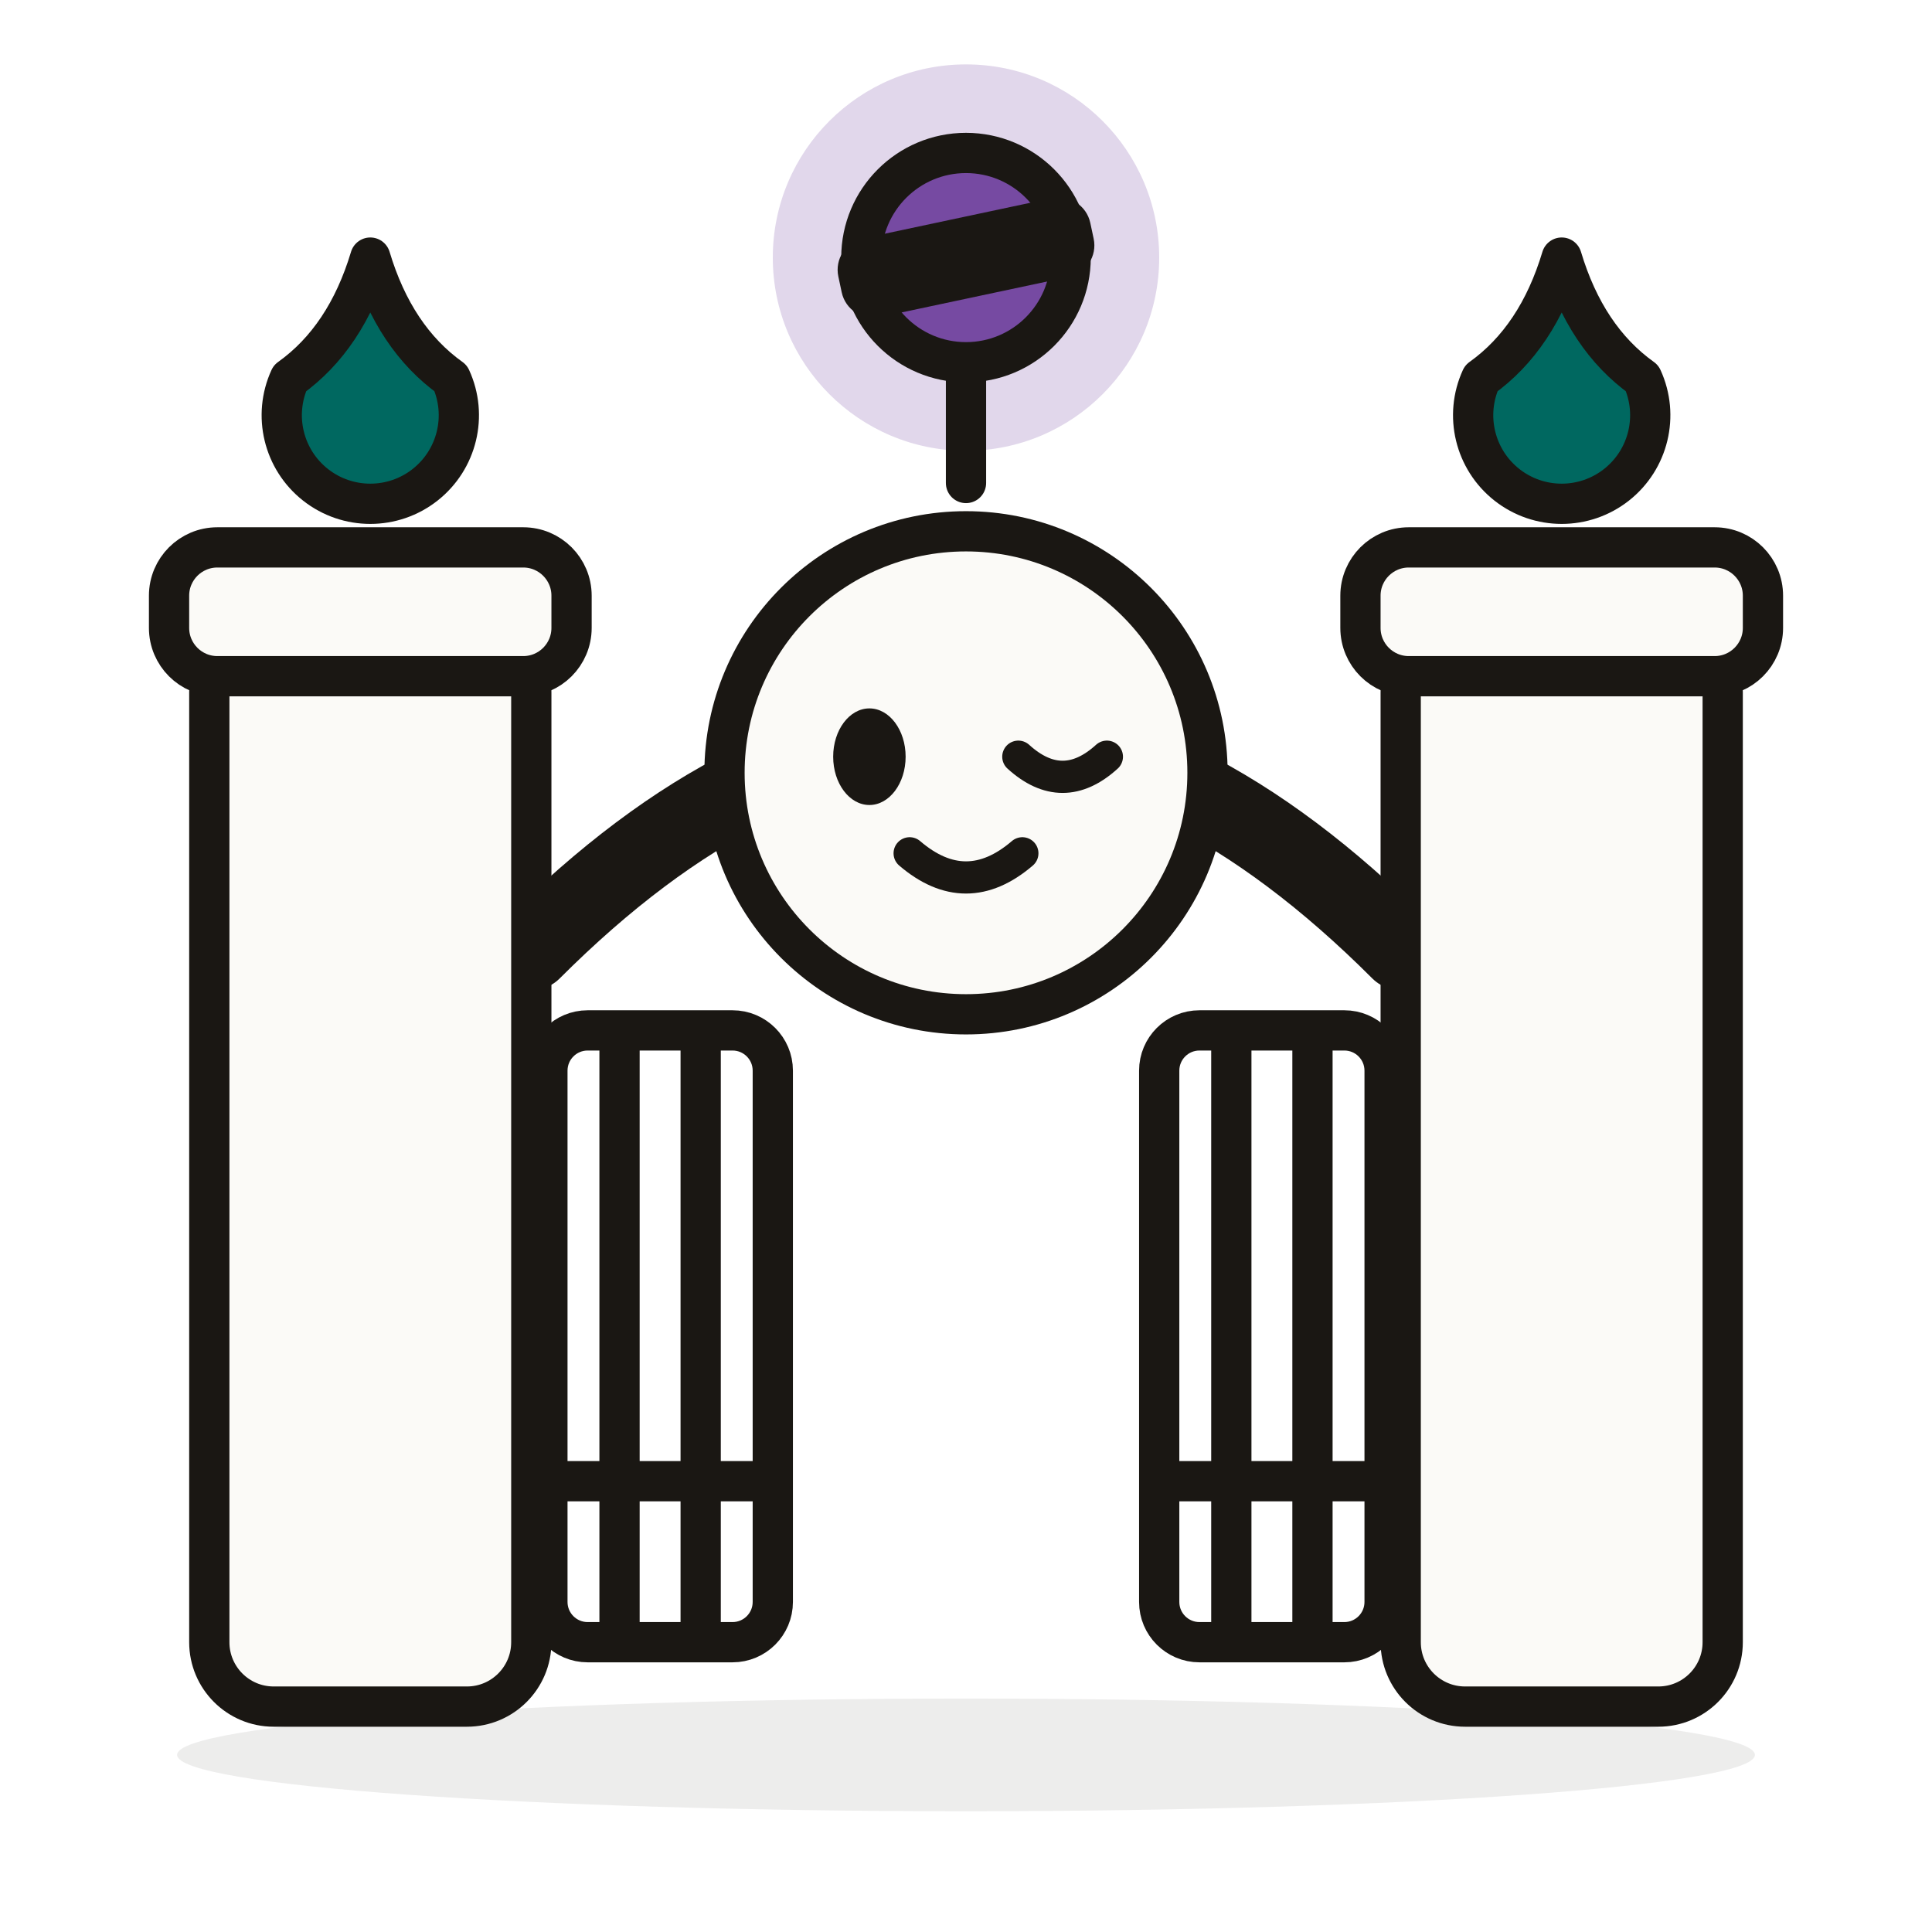
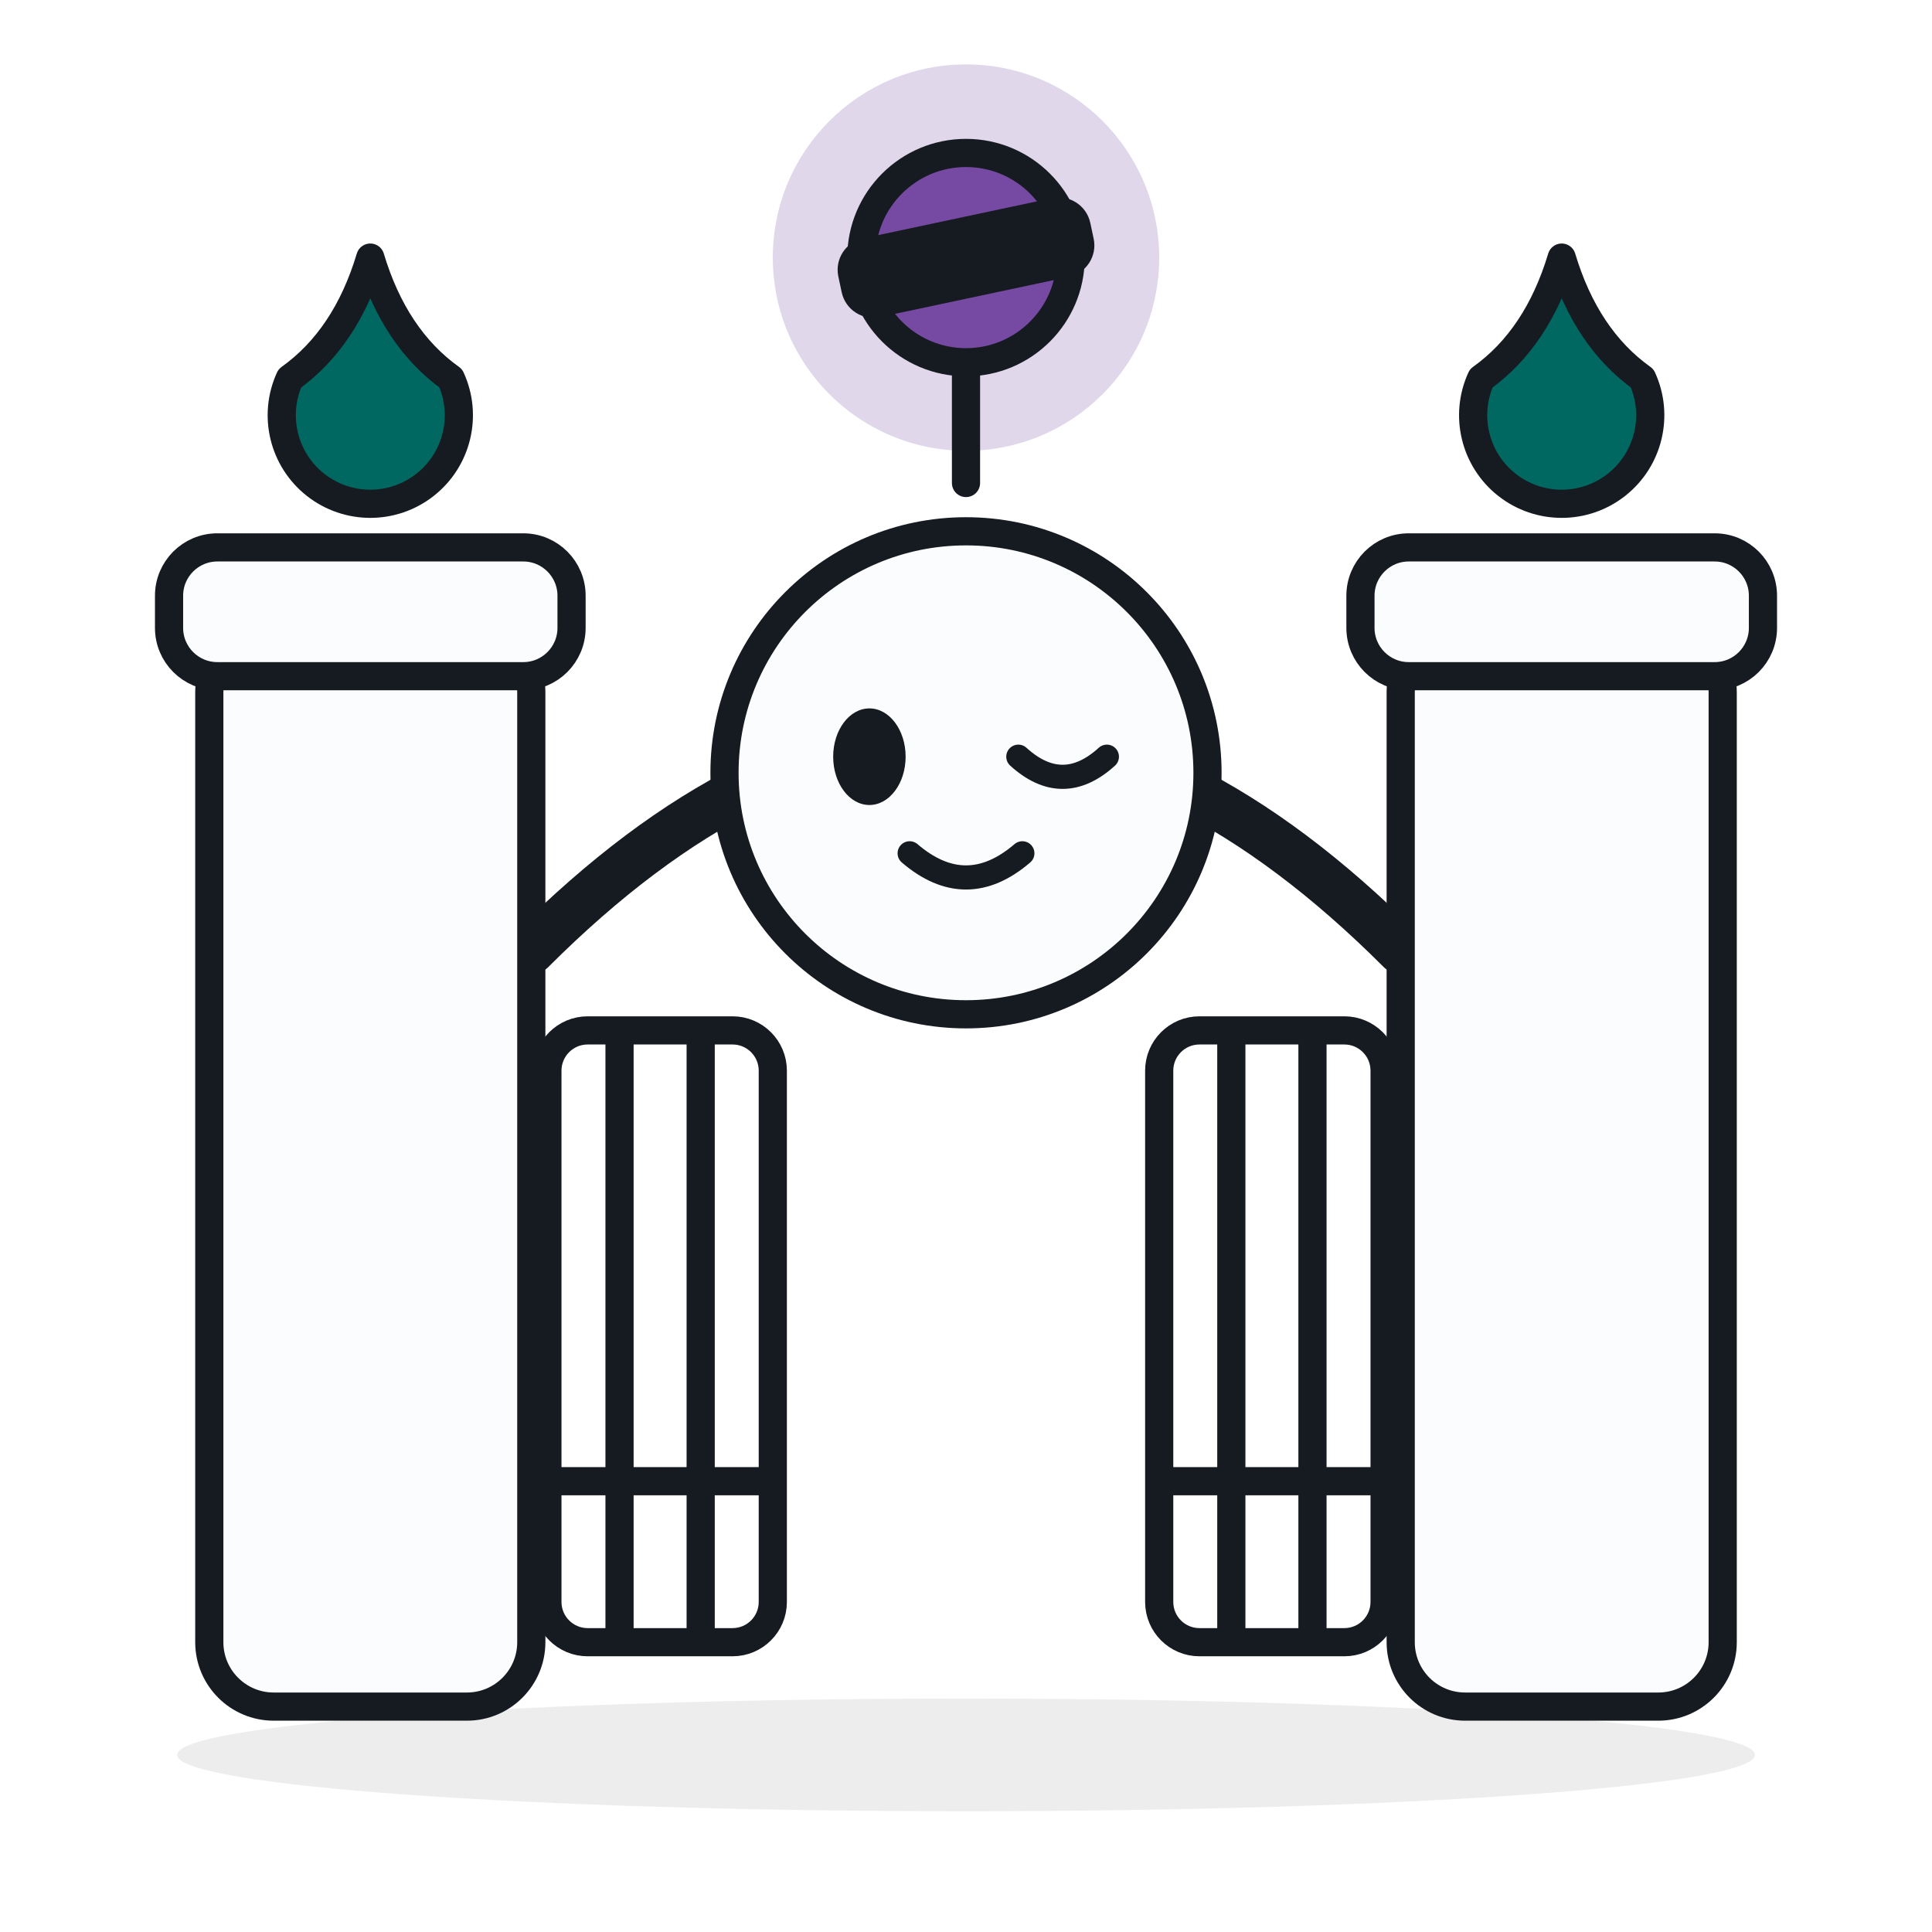
<svg xmlns="http://www.w3.org/2000/svg" viewBox="0 0 240 240" width="240" height="240" role="img" aria-label="Thyro: mask. Sensitive parts taped over, the rest goes through.">
  <style>
.pop{transform-origin:120px 218px;animation:pop .7s cubic-bezier(.2,.9,.3,1.2) both}
.float{animation:float 4.5s ease-in-out .7s infinite}
.shadow{transform-origin:120px 218px;animation:shadow 4.5s ease-in-out .7s infinite}
.halo{transform-origin:120px 32px;animation:halo 3s ease-in-out infinite}
.lamp{transform-origin:120px 32px;animation:lamp 3s ease-in-out infinite}
.eye,.lid{transform-box:fill-box;transform-origin:center;animation:blink 5.5s 1.2s infinite}
.mouth{transform-box:fill-box;transform-origin:center}
.fin{transform-box:fill-box;transform-origin:50% 100%;animation:fin 3.6s ease-in-out infinite}
.fin2{animation-delay:1.1s}
@keyframes pop{from{opacity:0;transform:translateY(10px) scale(.88)}to{opacity:1;transform:none}}
@keyframes float{50%{transform:translateY(-3px)}}
@keyframes shadow{0%,100%{opacity:.08;transform:scaleX(1)}50%{opacity:.04;transform:scaleX(.93)}}
@keyframes halo{50%{transform:scale(1.28);opacity:.12}}
@keyframes lamp{50%{transform:scale(1.07)}}
@keyframes blink{0%,93%,100%{transform:scaleY(1)}96%{transform:scaleY(.1)}}
@keyframes fin{50%{transform:scale(1.05,1.08)}}
.tape{animation:tape 1s cubic-bezier(.3,.9,.3,1.1) .6s both}
.wink{transform-box:fill-box;transform-origin:center;animation:wink 4s 1.8s infinite}
@keyframes tape{from{opacity:0;transform:translateX(-44px)}}
@keyframes wink{0%,85%,100%{transform:scaleY(1)}90%{transform:scaleY(1.7)}}@media (prefers-reduced-motion:reduce){*{animation:none!important}}</style>
  <g class="pop">
-     <ellipse class="shadow" cx="120" cy="218" rx="98" ry="7" fill="#1a1713" opacity=".08" />
+     <ellipse class="shadow" cx="120" cy="218" rx="98" ry="7" fill="#161a21" opacity=".08" />
    <g class="float">
      <g id="left-arm">
-         <rect x="68" y="128" width="28" height="76" rx="5" fill="none" stroke="#1a1713" stroke-width="5">
+         <rect x="68" y="128" width="28" height="76" rx="5" fill="none" stroke="#161a21" stroke-width="3.5">
          <animate attributeName="width" from="50" to="28" begin="0.35s" dur="1.1s" fill="freeze" calcMode="spline" keyTimes="0;1" keySplines=".3 .8 .3 1" />
        </rect>
-         <path d="M68 184H96" stroke="#1a1713" stroke-width="5">
+         <path d="M68 184H96" stroke="#161a21" stroke-width="3.5">
          <animate attributeName="d" from="M68 184H118" to="M68 184H96" begin="0.35s" dur="1.1s" fill="freeze" calcMode="spline" keyTimes="0;1" keySplines=".3 .8 .3 1" />
        </path>
-         <path d="M76.96 128V204" stroke="#1a1713" stroke-width="5">
+         <path d="M76.96 128V204" stroke="#161a21" stroke-width="3.5">
          <animate attributeName="d" from="M84 128V204" to="M76.96 128V204" begin="0.35s" dur="1.1s" fill="freeze" calcMode="spline" keyTimes="0;1" keySplines=".3 .8 .3 1" />
        </path>
-         <path d="M87.04 128V204" stroke="#1a1713" stroke-width="5">
+         <path d="M87.04 128V204" stroke="#161a21" stroke-width="3.5">
          <animate attributeName="d" from="M102 128V204" to="M87.04 128V204" begin="0.35s" dur="1.1s" fill="freeze" calcMode="spline" keyTimes="0;1" keySplines=".3 .8 .3 1" />
        </path>
      </g>
      <g id="right-arm">
-         <rect x="144" y="128" width="28" height="76" rx="5" fill="none" stroke="#1a1713" stroke-width="5">
+         <rect x="144" y="128" width="28" height="76" rx="5" fill="none" stroke="#161a21" stroke-width="3.5">
          <animate attributeName="x" from="122" to="144" begin="0.35s" dur="1.1s" fill="freeze" calcMode="spline" keyTimes="0;1" keySplines=".3 .8 .3 1" />
          <animate attributeName="width" from="50" to="28" begin="0.35s" dur="1.1s" fill="freeze" calcMode="spline" keyTimes="0;1" keySplines=".3 .8 .3 1" />
        </rect>
-         <path d="M144 184H172" stroke="#1a1713" stroke-width="5">
+         <path d="M144 184H172" stroke="#161a21" stroke-width="3.5">
          <animate attributeName="d" from="M122 184H172" to="M144 184H172" begin="0.35s" dur="1.1s" fill="freeze" calcMode="spline" keyTimes="0;1" keySplines=".3 .8 .3 1" />
        </path>
-         <path d="M152.96 128V204" stroke="#1a1713" stroke-width="5">
+         <path d="M152.96 128V204" stroke="#161a21" stroke-width="3.5">
          <animate attributeName="d" from="M138 128V204" to="M152.96 128V204" begin="0.35s" dur="1.1s" fill="freeze" calcMode="spline" keyTimes="0;1" keySplines=".3 .8 .3 1" />
        </path>
-         <path d="M163.04 128V204" stroke="#1a1713" stroke-width="5">
+         <path d="M163.04 128V204" stroke="#161a21" stroke-width="3.5">
          <animate attributeName="d" from="M156 128V204" to="M163.04 128V204" begin="0.35s" dur="1.1s" fill="freeze" calcMode="spline" keyTimes="0;1" keySplines=".3 .8 .3 1" />
        </path>
      </g>
-       <path id="lintel" d="M66 118Q120 64 174 118" fill="none" stroke="#1a1713" stroke-width="10" stroke-linecap="round" />
+       <path id="lintel" d="M66 118Q120 64 174 118" fill="none" stroke="#161a21" stroke-width="6" stroke-linecap="round" />
      <g id="body">
-         <rect x="26" y="78" width="40" height="134" rx="8" fill="#fbfaf7" stroke="#1a1713" stroke-width="5" />
-         <rect x="21" y="68" width="50" height="16" rx="6" fill="#fbfaf7" stroke="#1a1713" stroke-width="5" />
-         <path class="fin " d="M46 32Q49 42 56 47A11 11 0 1 1 36 47Q43 42 46 32Z" fill="#006860" stroke="#1a1713" stroke-width="5" stroke-linejoin="round" />
-         <rect x="174" y="78" width="40" height="134" rx="8" fill="#fbfaf7" stroke="#1a1713" stroke-width="5" />
-         <rect x="169" y="68" width="50" height="16" rx="6" fill="#fbfaf7" stroke="#1a1713" stroke-width="5" />
-         <path class="fin fin2" d="M194 32Q197 42 204 47A11 11 0 1 1 184 47Q191 42 194 32Z" fill="#006860" stroke="#1a1713" stroke-width="5" stroke-linejoin="round" />
+         <rect x="26" y="78" width="40" height="134" rx="8" fill="#fbfcfd" stroke="#161a21" stroke-width="3.5" />
+         <rect x="21" y="68" width="50" height="16" rx="6" fill="#fbfcfd" stroke="#161a21" stroke-width="3.5" />
+         <path class="fin " d="M46 32Q49 42 56 47A11 11 0 1 1 36 47Q43 42 46 32Z" fill="#006860" stroke="#161a21" stroke-width="3.5" stroke-linejoin="round" />
+         <rect x="174" y="78" width="40" height="134" rx="8" fill="#fbfcfd" stroke="#161a21" stroke-width="3.5" />
+         <rect x="169" y="68" width="50" height="16" rx="6" fill="#fbfcfd" stroke="#161a21" stroke-width="3.5" />
+         <path class="fin fin2" d="M194 32Q197 42 204 47A11 11 0 1 1 184 47Q191 42 194 32Z" fill="#006860" stroke="#161a21" stroke-width="3.5" stroke-linejoin="round" />
      </g>
      <circle class="halo" cx="120" cy="32" r="24" fill="#764aa2" opacity=".22" />
-       <path d="M120 46V60" stroke="#1a1713" stroke-width="5" stroke-linecap="round" />
-       <circle class="lamp" cx="120" cy="32" r="13" fill="#764aa2" stroke="#1a1713" stroke-width="5" />
+       <path d="M120 46V60" stroke="#161a21" stroke-width="3.5" stroke-linecap="round" />
+       <circle class="lamp" cx="120" cy="32" r="13" fill="#764aa2" stroke="#161a21" stroke-width="3.5" />
      <g id="prop-mask" class="tape">
-         <rect x="104" y="27" width="32" height="10" rx="4" fill="#1a1713" transform="rotate(-12 120 32)" />
+         <rect x="104" y="27" width="32" height="10" rx="4" fill="#161a21" transform="rotate(-12 120 32)" />
      </g>
      <g id="head" class="head">
-         <circle cx="120" cy="96" r="30" fill="#fbfaf7" stroke="#1a1713" stroke-width="5" />
+         <circle cx="120" cy="96" r="30" fill="#fbfcfd" stroke="#161a21" stroke-width="3.5" />
        <g id="eye" class="eyes">
-           <ellipse class="eye" cx="108" cy="94" rx="4.5" ry="6" fill="#1a1713" />
+           <ellipse class="eye" cx="108" cy="94" rx="4.5" ry="6" fill="#161a21" />
        </g>
-         <path class="wink" d="M126.5 94Q132 99 137.5 94" fill="none" stroke="#1a1713" stroke-width="4" stroke-linecap="round" />
-         <path class="mouth" d="M113 106Q120 112 127 106" fill="none" stroke="#1a1713" stroke-width="4" stroke-linecap="round" />
+         <path class="wink" d="M126.5 94Q132 99 137.5 94" fill="none" stroke="#161a21" stroke-width="3" stroke-linecap="round" />
+         <path class="mouth" d="M113 106Q120 112 127 106" fill="none" stroke="#161a21" stroke-width="3" stroke-linecap="round" />
      </g>
    </g>
  </g>
</svg>
